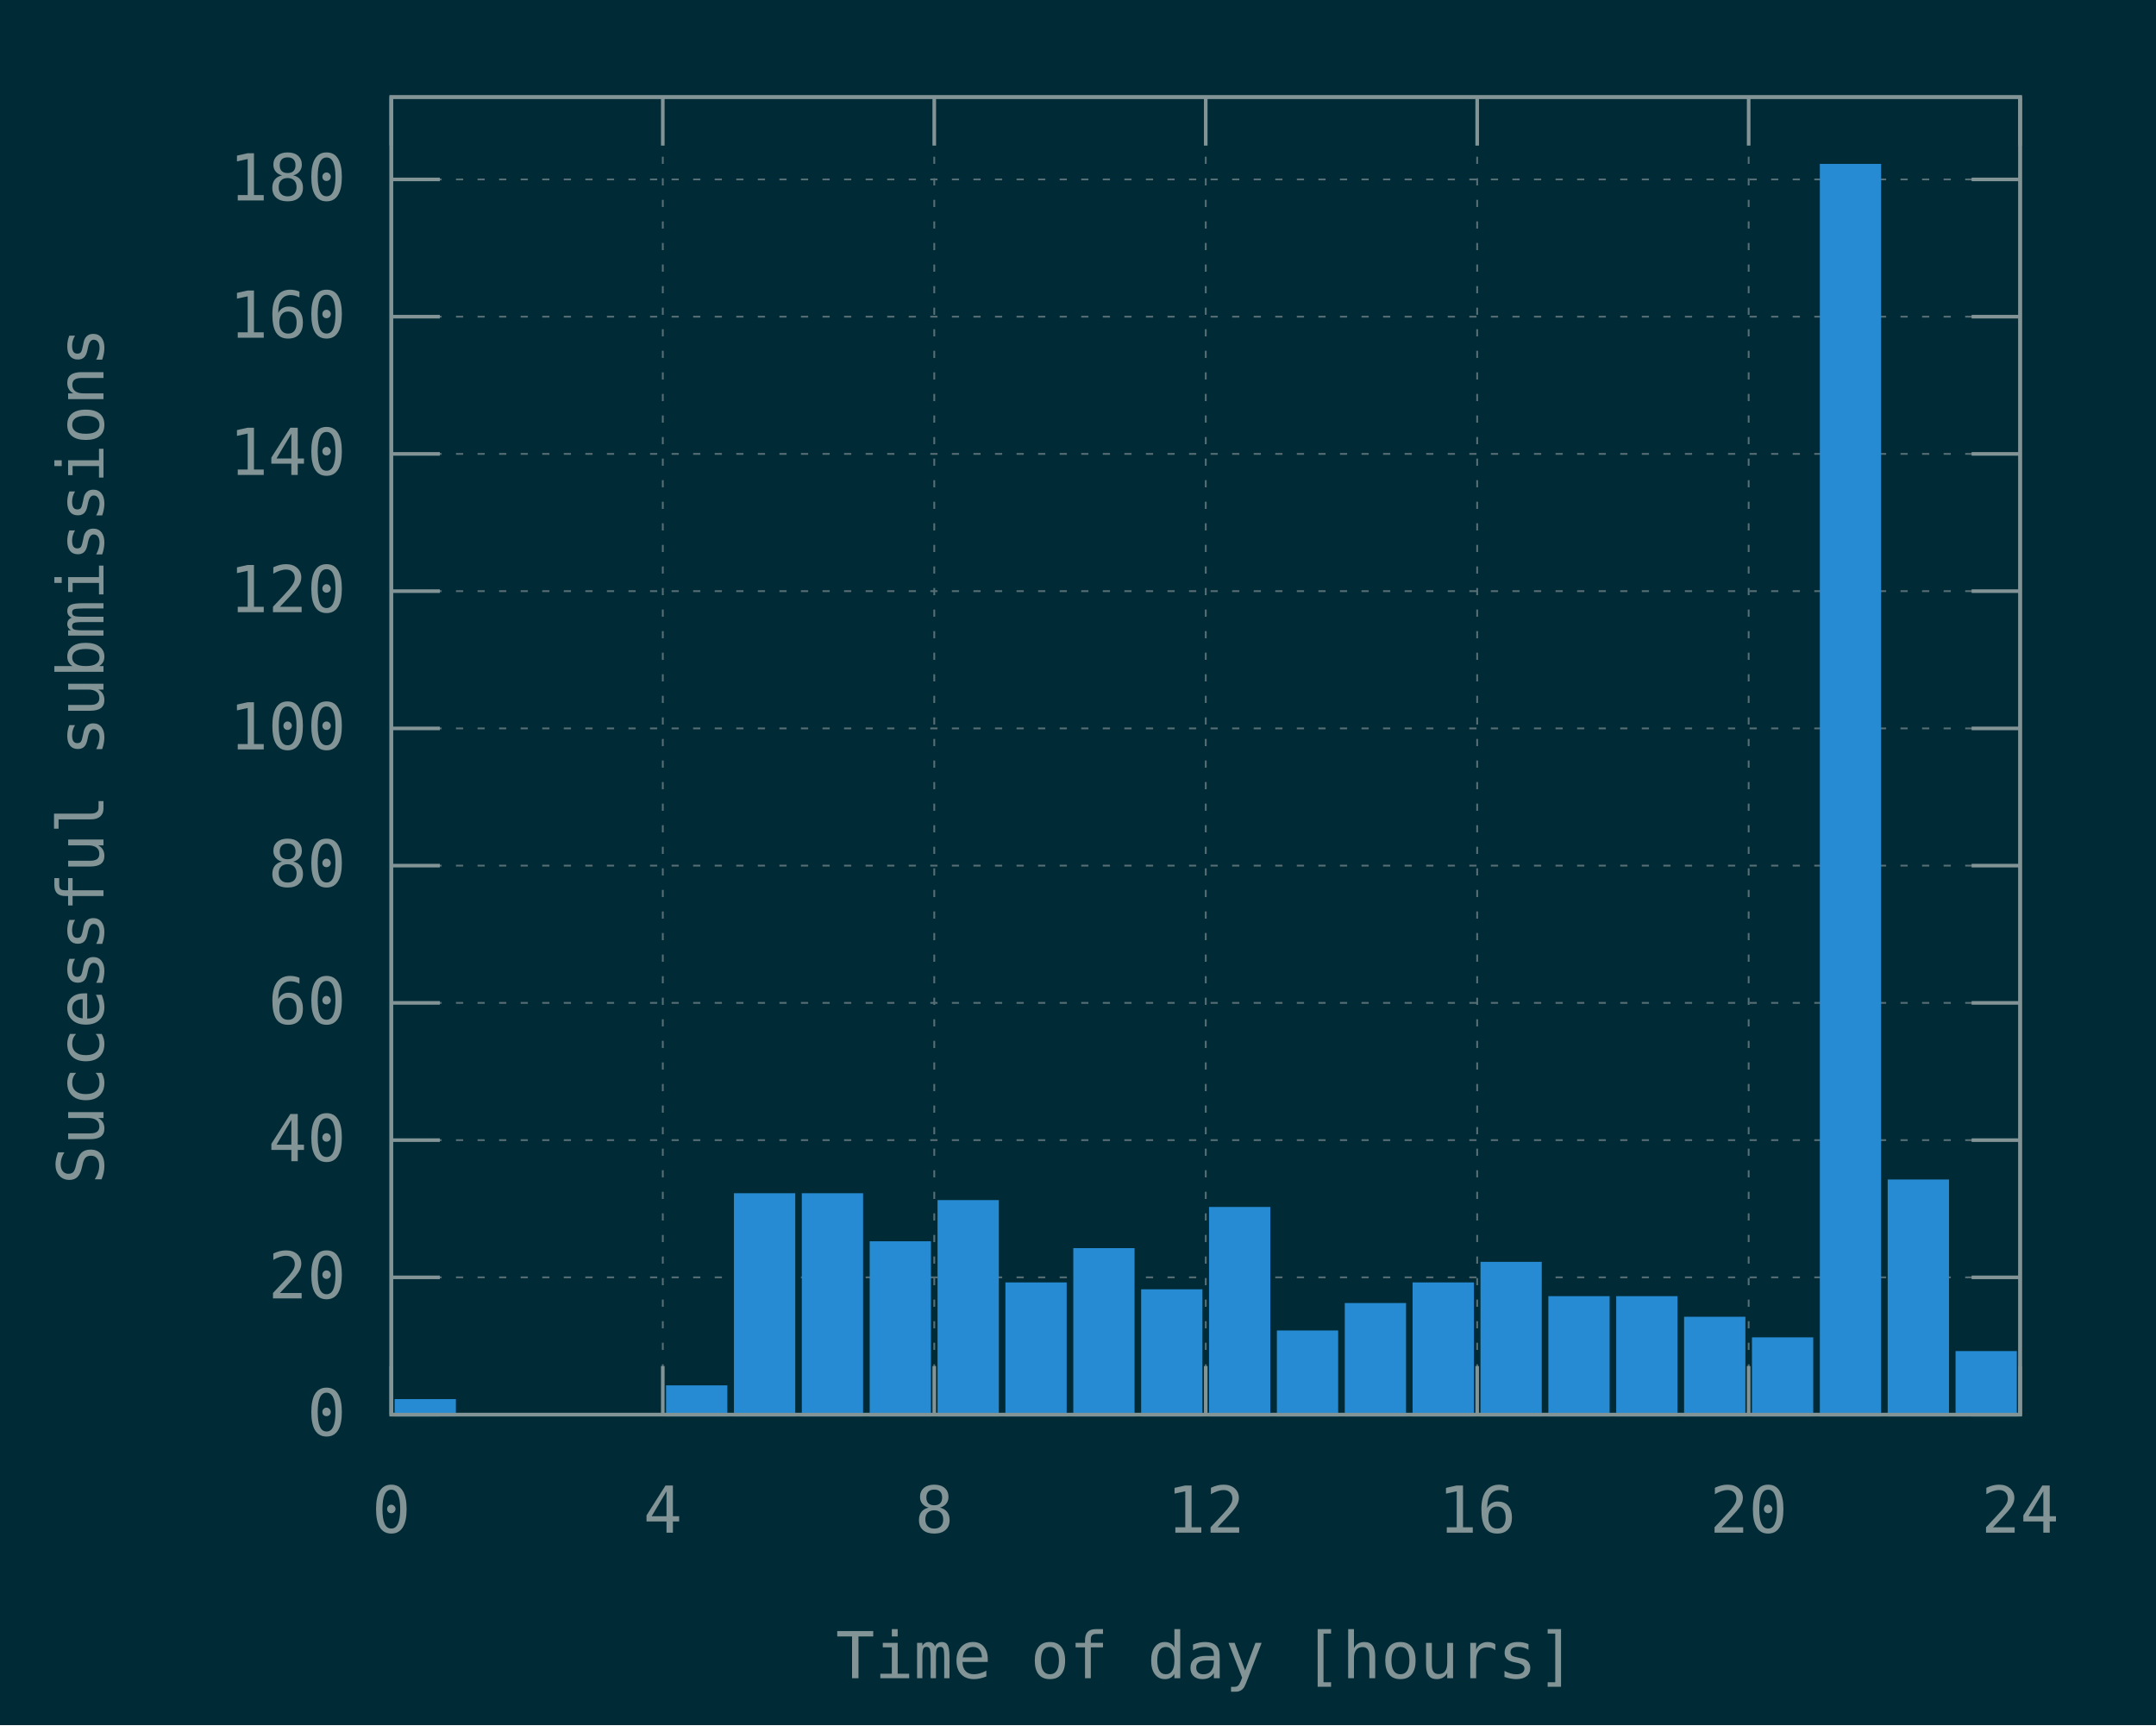
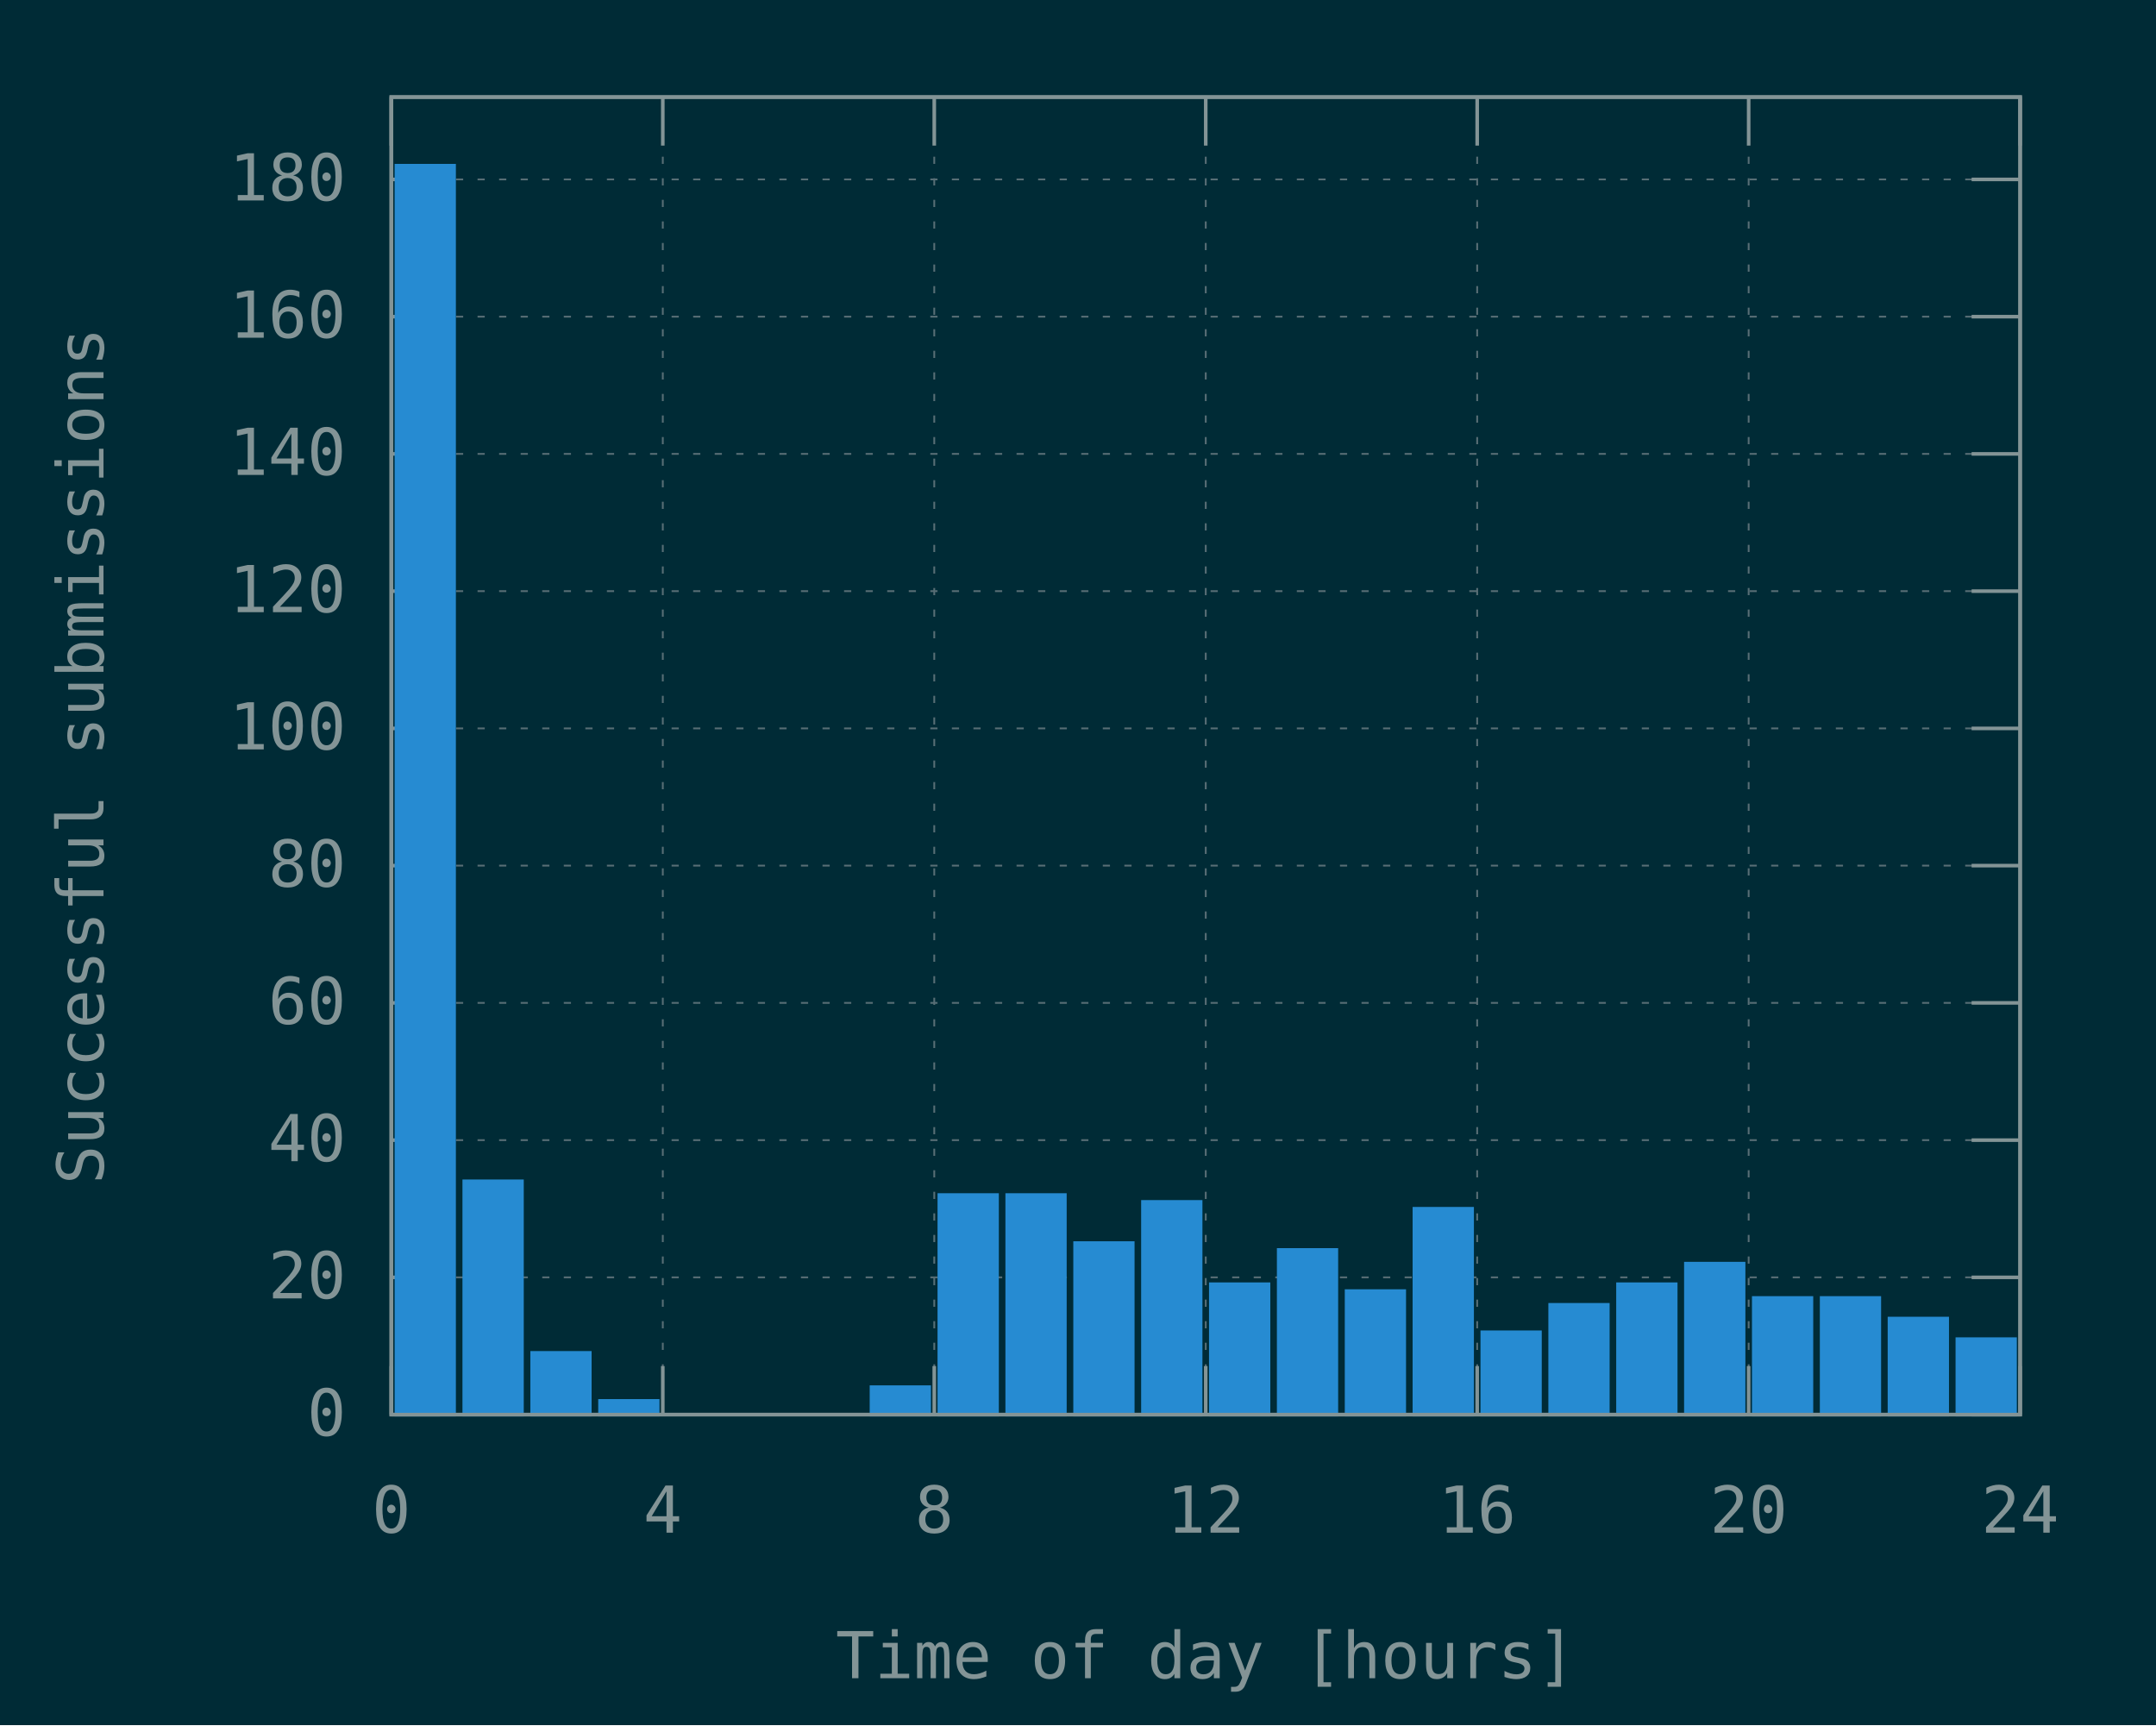
<svg xmlns="http://www.w3.org/2000/svg" xmlns:xlink="http://www.w3.org/1999/xlink" width="600" height="480" viewBox="0 0 600 480">
  <g id="gnuplot_canvas">
    <rect x="0" y="0" width="600" height="480" fill="#002b36" />
    <defs>
      <circle id="gpDot" r="0.5" stroke-width="0.5" stroke="currentColor" />
      <path id="gpPt0" stroke-width="0.148" stroke="currentColor" d="M-1,0 h2 M0,-1 v2" />
      <path id="gpPt1" stroke-width="0.148" stroke="currentColor" d="M-1,-1 L1,1 M1,-1 L-1,1" />
      <path id="gpPt2" stroke-width="0.148" stroke="currentColor" d="M-1,0 L1,0 M0,-1 L0,1 M-1,-1 L1,1 M-1,1 L1,-1" />
      <rect id="gpPt3" stroke-width="0.148" stroke="currentColor" x="-1" y="-1" width="2" height="2" />
      <rect id="gpPt4" stroke-width="0.148" stroke="currentColor" fill="currentColor" x="-1" y="-1" width="2" height="2" />
      <circle id="gpPt5" stroke-width="0.148" stroke="currentColor" cx="0" cy="0" r="1" />
      <use xlink:href="#gpPt5" id="gpPt6" fill="currentColor" stroke="none" />
      <path id="gpPt7" stroke-width="0.148" stroke="currentColor" d="M0,-1.33 L-1.33,0.67 L1.33,0.67 z" />
      <use xlink:href="#gpPt7" id="gpPt8" fill="currentColor" stroke="none" />
      <use xlink:href="#gpPt7" id="gpPt9" stroke="currentColor" transform="rotate(180)" />
      <use xlink:href="#gpPt9" id="gpPt10" fill="currentColor" stroke="none" />
      <use xlink:href="#gpPt3" id="gpPt11" stroke="currentColor" transform="rotate(45)" />
      <use xlink:href="#gpPt11" id="gpPt12" fill="currentColor" stroke="none" />
      <path id="gpPt13" stroke-width="0.148" stroke="currentColor" d="M0,1.330 L1.265,0.411 L0.782,-1.067 L-0.782,-1.076 L-1.265,0.411 z" />
      <use xlink:href="#gpPt13" id="gpPt14" fill="currentColor" stroke="none" />
      <filter id="textbox" filterUnits="objectBoundingBox" x="0" y="0" height="1" width="1">
        <feFlood flood-color="#002B36" flood-opacity="1" result="bgnd" />
        <feComposite in="SourceGraphic" in2="bgnd" operator="atop" />
      </filter>
      <filter id="greybox" filterUnits="objectBoundingBox" x="0" y="0" height="1" width="1">
        <feFlood flood-color="lightgrey" flood-opacity="1" result="grey" />
        <feComposite in="SourceGraphic" in2="grey" operator="atop" />
      </filter>
    </defs>
    <g fill="none" color="#002B36" stroke="currentColor" stroke-width="1.00" stroke-linecap="butt" stroke-linejoin="miter">
</g>
    <g fill="none" color="black" stroke="currentColor" stroke-width="1.00" stroke-linecap="butt" stroke-linejoin="miter">
</g>
    <g fill="none" color="black" stroke="rgb(131, 148, 150)" stroke-width="0.50" stroke-linecap="butt" stroke-linejoin="miter">
</g>
    <g fill="none" color="gray" stroke="currentColor" stroke-width="0.50" stroke-linecap="butt" stroke-linejoin="miter">
      <path stroke="rgb( 88, 110, 117)" stroke-dasharray="2,4" class="gridline" d="M108.90,393.60 L562.19,393.60  " />
    </g>
    <g fill="none" color="gray" stroke="rgb( 88, 110, 117)" stroke-width="1.00" stroke-linecap="butt" stroke-linejoin="miter">
</g>
    <g fill="none" color="black" stroke="currentColor" stroke-width="1.00" stroke-linecap="butt" stroke-linejoin="miter">
      <path stroke="rgb(131, 148, 150)" d="M108.90,393.60 L122.40,393.60 M562.19,393.60 L548.69,393.60  " />
      <g transform="translate(96.30,399.45)" stroke="none" fill="rgb(131,148,150)" font-family="Inconsolata" font-size="18.00" text-anchor="end">
        <text>
          <tspan font-family="Inconsolata"> 0</tspan>
        </text>
      </g>
    </g>
    <g fill="none" color="black" stroke="currentColor" stroke-width="1.00" stroke-linecap="butt" stroke-linejoin="miter">
</g>
    <g fill="none" color="black" stroke="rgb(131, 148, 150)" stroke-width="0.50" stroke-linecap="butt" stroke-linejoin="miter">
</g>
    <g fill="none" color="gray" stroke="currentColor" stroke-width="0.50" stroke-linecap="butt" stroke-linejoin="miter">
      <path stroke="rgb( 88, 110, 117)" stroke-dasharray="2,4" class="gridline" d="M108.90,355.41 L562.19,355.41  " />
    </g>
    <g fill="none" color="gray" stroke="rgb( 88, 110, 117)" stroke-width="1.00" stroke-linecap="butt" stroke-linejoin="miter">
</g>
    <g fill="none" color="black" stroke="currentColor" stroke-width="1.00" stroke-linecap="butt" stroke-linejoin="miter">
      <path stroke="rgb(131, 148, 150)" d="M108.90,355.41 L122.40,355.41 M562.19,355.41 L548.69,355.41  " />
      <g transform="translate(96.30,361.26)" stroke="none" fill="rgb(131,148,150)" font-family="Inconsolata" font-size="18.00" text-anchor="end">
        <text>
          <tspan font-family="Inconsolata"> 20</tspan>
        </text>
      </g>
    </g>
    <g fill="none" color="black" stroke="currentColor" stroke-width="1.00" stroke-linecap="butt" stroke-linejoin="miter">
</g>
    <g fill="none" color="black" stroke="rgb(131, 148, 150)" stroke-width="0.50" stroke-linecap="butt" stroke-linejoin="miter">
</g>
    <g fill="none" color="gray" stroke="currentColor" stroke-width="0.50" stroke-linecap="butt" stroke-linejoin="miter">
      <path stroke="rgb( 88, 110, 117)" stroke-dasharray="2,4" class="gridline" d="M108.90,317.23 L562.19,317.23  " />
    </g>
    <g fill="none" color="gray" stroke="rgb( 88, 110, 117)" stroke-width="1.00" stroke-linecap="butt" stroke-linejoin="miter">
</g>
    <g fill="none" color="black" stroke="currentColor" stroke-width="1.00" stroke-linecap="butt" stroke-linejoin="miter">
      <path stroke="rgb(131, 148, 150)" d="M108.90,317.23 L122.40,317.23 M562.19,317.23 L548.69,317.23  " />
      <g transform="translate(96.30,323.08)" stroke="none" fill="rgb(131,148,150)" font-family="Inconsolata" font-size="18.00" text-anchor="end">
        <text>
          <tspan font-family="Inconsolata"> 40</tspan>
        </text>
      </g>
    </g>
    <g fill="none" color="black" stroke="currentColor" stroke-width="1.00" stroke-linecap="butt" stroke-linejoin="miter">
</g>
    <g fill="none" color="black" stroke="rgb(131, 148, 150)" stroke-width="0.50" stroke-linecap="butt" stroke-linejoin="miter">
</g>
    <g fill="none" color="gray" stroke="currentColor" stroke-width="0.50" stroke-linecap="butt" stroke-linejoin="miter">
      <path stroke="rgb( 88, 110, 117)" stroke-dasharray="2,4" class="gridline" d="M108.90,279.04 L562.19,279.04  " />
    </g>
    <g fill="none" color="gray" stroke="rgb( 88, 110, 117)" stroke-width="1.00" stroke-linecap="butt" stroke-linejoin="miter">
</g>
    <g fill="none" color="black" stroke="currentColor" stroke-width="1.00" stroke-linecap="butt" stroke-linejoin="miter">
      <path stroke="rgb(131, 148, 150)" d="M108.90,279.04 L122.40,279.04 M562.19,279.04 L548.69,279.04  " />
      <g transform="translate(96.30,284.89)" stroke="none" fill="rgb(131,148,150)" font-family="Inconsolata" font-size="18.00" text-anchor="end">
        <text>
          <tspan font-family="Inconsolata"> 60</tspan>
        </text>
      </g>
    </g>
    <g fill="none" color="black" stroke="currentColor" stroke-width="1.00" stroke-linecap="butt" stroke-linejoin="miter">
</g>
    <g fill="none" color="black" stroke="rgb(131, 148, 150)" stroke-width="0.50" stroke-linecap="butt" stroke-linejoin="miter">
</g>
    <g fill="none" color="gray" stroke="currentColor" stroke-width="0.50" stroke-linecap="butt" stroke-linejoin="miter">
      <path stroke="rgb( 88, 110, 117)" stroke-dasharray="2,4" class="gridline" d="M108.90,240.85 L562.19,240.85  " />
    </g>
    <g fill="none" color="gray" stroke="rgb( 88, 110, 117)" stroke-width="1.00" stroke-linecap="butt" stroke-linejoin="miter">
</g>
    <g fill="none" color="black" stroke="currentColor" stroke-width="1.00" stroke-linecap="butt" stroke-linejoin="miter">
      <path stroke="rgb(131, 148, 150)" d="M108.90,240.85 L122.40,240.85 M562.19,240.85 L548.69,240.85  " />
      <g transform="translate(96.30,246.70)" stroke="none" fill="rgb(131,148,150)" font-family="Inconsolata" font-size="18.00" text-anchor="end">
        <text>
          <tspan font-family="Inconsolata"> 80</tspan>
        </text>
      </g>
    </g>
    <g fill="none" color="black" stroke="currentColor" stroke-width="1.00" stroke-linecap="butt" stroke-linejoin="miter">
</g>
    <g fill="none" color="black" stroke="rgb(131, 148, 150)" stroke-width="0.50" stroke-linecap="butt" stroke-linejoin="miter">
</g>
    <g fill="none" color="gray" stroke="currentColor" stroke-width="0.50" stroke-linecap="butt" stroke-linejoin="miter">
      <path stroke="rgb( 88, 110, 117)" stroke-dasharray="2,4" class="gridline" d="M108.90,202.67 L562.19,202.67  " />
    </g>
    <g fill="none" color="gray" stroke="rgb( 88, 110, 117)" stroke-width="1.00" stroke-linecap="butt" stroke-linejoin="miter">
</g>
    <g fill="none" color="black" stroke="currentColor" stroke-width="1.00" stroke-linecap="butt" stroke-linejoin="miter">
      <path stroke="rgb(131, 148, 150)" d="M108.90,202.67 L122.40,202.67 M562.19,202.67 L548.69,202.67  " />
      <g transform="translate(96.30,208.52)" stroke="none" fill="rgb(131,148,150)" font-family="Inconsolata" font-size="18.00" text-anchor="end">
        <text>
          <tspan font-family="Inconsolata"> 100</tspan>
        </text>
      </g>
    </g>
    <g fill="none" color="black" stroke="currentColor" stroke-width="1.00" stroke-linecap="butt" stroke-linejoin="miter">
</g>
    <g fill="none" color="black" stroke="rgb(131, 148, 150)" stroke-width="0.50" stroke-linecap="butt" stroke-linejoin="miter">
</g>
    <g fill="none" color="gray" stroke="currentColor" stroke-width="0.50" stroke-linecap="butt" stroke-linejoin="miter">
      <path stroke="rgb( 88, 110, 117)" stroke-dasharray="2,4" class="gridline" d="M108.90,164.48 L562.19,164.48  " />
    </g>
    <g fill="none" color="gray" stroke="rgb( 88, 110, 117)" stroke-width="1.00" stroke-linecap="butt" stroke-linejoin="miter">
</g>
    <g fill="none" color="black" stroke="currentColor" stroke-width="1.00" stroke-linecap="butt" stroke-linejoin="miter">
      <path stroke="rgb(131, 148, 150)" d="M108.90,164.48 L122.40,164.48 M562.19,164.48 L548.69,164.48  " />
      <g transform="translate(96.30,170.33)" stroke="none" fill="rgb(131,148,150)" font-family="Inconsolata" font-size="18.00" text-anchor="end">
        <text>
          <tspan font-family="Inconsolata"> 120</tspan>
        </text>
      </g>
    </g>
    <g fill="none" color="black" stroke="currentColor" stroke-width="1.00" stroke-linecap="butt" stroke-linejoin="miter">
</g>
    <g fill="none" color="black" stroke="rgb(131, 148, 150)" stroke-width="0.50" stroke-linecap="butt" stroke-linejoin="miter">
</g>
    <g fill="none" color="gray" stroke="currentColor" stroke-width="0.50" stroke-linecap="butt" stroke-linejoin="miter">
      <path stroke="rgb( 88, 110, 117)" stroke-dasharray="2,4" class="gridline" d="M108.90,126.29 L562.19,126.29  " />
    </g>
    <g fill="none" color="gray" stroke="rgb( 88, 110, 117)" stroke-width="1.00" stroke-linecap="butt" stroke-linejoin="miter">
</g>
    <g fill="none" color="black" stroke="currentColor" stroke-width="1.00" stroke-linecap="butt" stroke-linejoin="miter">
      <path stroke="rgb(131, 148, 150)" d="M108.90,126.29 L122.40,126.29 M562.19,126.29 L548.69,126.29  " />
      <g transform="translate(96.30,132.14)" stroke="none" fill="rgb(131,148,150)" font-family="Inconsolata" font-size="18.00" text-anchor="end">
        <text>
          <tspan font-family="Inconsolata"> 140</tspan>
        </text>
      </g>
    </g>
    <g fill="none" color="black" stroke="currentColor" stroke-width="1.00" stroke-linecap="butt" stroke-linejoin="miter">
</g>
    <g fill="none" color="black" stroke="rgb(131, 148, 150)" stroke-width="0.50" stroke-linecap="butt" stroke-linejoin="miter">
</g>
    <g fill="none" color="gray" stroke="currentColor" stroke-width="0.50" stroke-linecap="butt" stroke-linejoin="miter">
      <path stroke="rgb( 88, 110, 117)" stroke-dasharray="2,4" class="gridline" d="M108.90,88.11 L562.19,88.11  " />
    </g>
    <g fill="none" color="gray" stroke="rgb( 88, 110, 117)" stroke-width="1.00" stroke-linecap="butt" stroke-linejoin="miter">
</g>
    <g fill="none" color="black" stroke="currentColor" stroke-width="1.00" stroke-linecap="butt" stroke-linejoin="miter">
      <path stroke="rgb(131, 148, 150)" d="M108.90,88.11 L122.40,88.11 M562.19,88.11 L548.69,88.11  " />
      <g transform="translate(96.30,93.96)" stroke="none" fill="rgb(131,148,150)" font-family="Inconsolata" font-size="18.00" text-anchor="end">
        <text>
          <tspan font-family="Inconsolata"> 160</tspan>
        </text>
      </g>
    </g>
    <g fill="none" color="black" stroke="currentColor" stroke-width="1.00" stroke-linecap="butt" stroke-linejoin="miter">
</g>
    <g fill="none" color="black" stroke="rgb(131, 148, 150)" stroke-width="0.50" stroke-linecap="butt" stroke-linejoin="miter">
</g>
    <g fill="none" color="gray" stroke="currentColor" stroke-width="0.50" stroke-linecap="butt" stroke-linejoin="miter">
      <path stroke="rgb( 88, 110, 117)" stroke-dasharray="2,4" class="gridline" d="M108.90,49.92 L562.19,49.92  " />
    </g>
    <g fill="none" color="gray" stroke="rgb( 88, 110, 117)" stroke-width="1.00" stroke-linecap="butt" stroke-linejoin="miter">
</g>
    <g fill="none" color="black" stroke="currentColor" stroke-width="1.00" stroke-linecap="butt" stroke-linejoin="miter">
      <path stroke="rgb(131, 148, 150)" d="M108.90,49.92 L122.40,49.92 M562.19,49.92 L548.69,49.92  " />
      <g transform="translate(96.30,55.77)" stroke="none" fill="rgb(131,148,150)" font-family="Inconsolata" font-size="18.00" text-anchor="end">
        <text>
          <tspan font-family="Inconsolata"> 180</tspan>
        </text>
      </g>
    </g>
    <g fill="none" color="black" stroke="currentColor" stroke-width="1.00" stroke-linecap="butt" stroke-linejoin="miter">
</g>
    <g fill="none" color="black" stroke="rgb(131, 148, 150)" stroke-width="0.50" stroke-linecap="butt" stroke-linejoin="miter">
</g>
    <g fill="none" color="gray" stroke="currentColor" stroke-width="0.50" stroke-linecap="butt" stroke-linejoin="miter">
      <path stroke="rgb( 88, 110, 117)" stroke-dasharray="2,4" class="gridline" d="M108.90,393.60 L108.90,27.01  " />
    </g>
    <g fill="none" color="gray" stroke="rgb( 88, 110, 117)" stroke-width="1.00" stroke-linecap="butt" stroke-linejoin="miter">
</g>
    <g fill="none" color="black" stroke="currentColor" stroke-width="1.00" stroke-linecap="butt" stroke-linejoin="miter">
      <path stroke="rgb(131, 148, 150)" d="M108.90,393.60 L108.90,380.10 M108.90,27.01 L108.90,40.51  " />
      <g transform="translate(108.90,426.45)" stroke="none" fill="rgb(131,148,150)" font-family="Inconsolata" font-size="18.00" text-anchor="middle">
        <text>
          <tspan font-family="Inconsolata"> 0</tspan>
        </text>
      </g>
    </g>
    <g fill="none" color="black" stroke="currentColor" stroke-width="1.00" stroke-linecap="butt" stroke-linejoin="miter">
</g>
    <g fill="none" color="black" stroke="rgb(131, 148, 150)" stroke-width="0.50" stroke-linecap="butt" stroke-linejoin="miter">
</g>
    <g fill="none" color="gray" stroke="currentColor" stroke-width="0.50" stroke-linecap="butt" stroke-linejoin="miter">
      <path stroke="rgb( 88, 110, 117)" stroke-dasharray="2,4" class="gridline" d="M184.45,393.60 L184.45,27.01  " />
    </g>
    <g fill="none" color="gray" stroke="rgb( 88, 110, 117)" stroke-width="1.00" stroke-linecap="butt" stroke-linejoin="miter">
</g>
    <g fill="none" color="black" stroke="currentColor" stroke-width="1.00" stroke-linecap="butt" stroke-linejoin="miter">
      <path stroke="rgb(131, 148, 150)" d="M184.45,393.60 L184.45,380.10 M184.45,27.01 L184.45,40.51  " />
      <g transform="translate(184.45,426.45)" stroke="none" fill="rgb(131,148,150)" font-family="Inconsolata" font-size="18.00" text-anchor="middle">
        <text>
          <tspan font-family="Inconsolata"> 4</tspan>
        </text>
      </g>
    </g>
    <g fill="none" color="black" stroke="currentColor" stroke-width="1.00" stroke-linecap="butt" stroke-linejoin="miter">
</g>
    <g fill="none" color="black" stroke="rgb(131, 148, 150)" stroke-width="0.50" stroke-linecap="butt" stroke-linejoin="miter">
</g>
    <g fill="none" color="gray" stroke="currentColor" stroke-width="0.50" stroke-linecap="butt" stroke-linejoin="miter">
      <path stroke="rgb( 88, 110, 117)" stroke-dasharray="2,4" class="gridline" d="M260.00,393.60 L260.00,27.01  " />
    </g>
    <g fill="none" color="gray" stroke="rgb( 88, 110, 117)" stroke-width="1.00" stroke-linecap="butt" stroke-linejoin="miter">
</g>
    <g fill="none" color="black" stroke="currentColor" stroke-width="1.00" stroke-linecap="butt" stroke-linejoin="miter">
      <path stroke="rgb(131, 148, 150)" d="M260.00,393.60 L260.00,380.10 M260.00,27.01 L260.00,40.51  " />
      <g transform="translate(260.00,426.45)" stroke="none" fill="rgb(131,148,150)" font-family="Inconsolata" font-size="18.00" text-anchor="middle">
        <text>
          <tspan font-family="Inconsolata"> 8</tspan>
        </text>
      </g>
    </g>
    <g fill="none" color="black" stroke="currentColor" stroke-width="1.00" stroke-linecap="butt" stroke-linejoin="miter">
</g>
    <g fill="none" color="black" stroke="rgb(131, 148, 150)" stroke-width="0.50" stroke-linecap="butt" stroke-linejoin="miter">
</g>
    <g fill="none" color="gray" stroke="currentColor" stroke-width="0.50" stroke-linecap="butt" stroke-linejoin="miter">
      <path stroke="rgb( 88, 110, 117)" stroke-dasharray="2,4" class="gridline" d="M335.55,393.60 L335.55,27.01  " />
    </g>
    <g fill="none" color="gray" stroke="rgb( 88, 110, 117)" stroke-width="1.00" stroke-linecap="butt" stroke-linejoin="miter">
</g>
    <g fill="none" color="black" stroke="currentColor" stroke-width="1.00" stroke-linecap="butt" stroke-linejoin="miter">
      <path stroke="rgb(131, 148, 150)" d="M335.55,393.60 L335.55,380.10 M335.55,27.01 L335.55,40.51  " />
      <g transform="translate(335.55,426.45)" stroke="none" fill="rgb(131,148,150)" font-family="Inconsolata" font-size="18.00" text-anchor="middle">
        <text>
          <tspan font-family="Inconsolata"> 12</tspan>
        </text>
      </g>
    </g>
    <g fill="none" color="black" stroke="currentColor" stroke-width="1.00" stroke-linecap="butt" stroke-linejoin="miter">
</g>
    <g fill="none" color="black" stroke="rgb(131, 148, 150)" stroke-width="0.50" stroke-linecap="butt" stroke-linejoin="miter">
</g>
    <g fill="none" color="gray" stroke="currentColor" stroke-width="0.50" stroke-linecap="butt" stroke-linejoin="miter">
      <path stroke="rgb( 88, 110, 117)" stroke-dasharray="2,4" class="gridline" d="M411.09,393.60 L411.09,27.01  " />
    </g>
    <g fill="none" color="gray" stroke="rgb( 88, 110, 117)" stroke-width="1.00" stroke-linecap="butt" stroke-linejoin="miter">
</g>
    <g fill="none" color="black" stroke="currentColor" stroke-width="1.00" stroke-linecap="butt" stroke-linejoin="miter">
      <path stroke="rgb(131, 148, 150)" d="M411.09,393.60 L411.09,380.10 M411.09,27.01 L411.09,40.51  " />
      <g transform="translate(411.09,426.45)" stroke="none" fill="rgb(131,148,150)" font-family="Inconsolata" font-size="18.00" text-anchor="middle">
        <text>
          <tspan font-family="Inconsolata"> 16</tspan>
        </text>
      </g>
    </g>
    <g fill="none" color="black" stroke="currentColor" stroke-width="1.00" stroke-linecap="butt" stroke-linejoin="miter">
</g>
    <g fill="none" color="black" stroke="rgb(131, 148, 150)" stroke-width="0.50" stroke-linecap="butt" stroke-linejoin="miter">
</g>
    <g fill="none" color="gray" stroke="currentColor" stroke-width="0.50" stroke-linecap="butt" stroke-linejoin="miter">
      <path stroke="rgb( 88, 110, 117)" stroke-dasharray="2,4" class="gridline" d="M486.64,393.60 L486.64,40.51 L486.64,27.01  " />
    </g>
    <g fill="none" color="gray" stroke="rgb( 88, 110, 117)" stroke-width="1.00" stroke-linecap="butt" stroke-linejoin="miter">
</g>
    <g fill="none" color="black" stroke="currentColor" stroke-width="1.00" stroke-linecap="butt" stroke-linejoin="miter">
      <path stroke="rgb(131, 148, 150)" d="M486.64,393.60 L486.64,380.10 M486.64,27.01 L486.64,40.51  " />
      <g transform="translate(486.64,426.45)" stroke="none" fill="rgb(131,148,150)" font-family="Inconsolata" font-size="18.00" text-anchor="middle">
        <text>
          <tspan font-family="Inconsolata"> 20</tspan>
        </text>
      </g>
    </g>
    <g fill="none" color="black" stroke="currentColor" stroke-width="1.00" stroke-linecap="butt" stroke-linejoin="miter">
</g>
    <g fill="none" color="black" stroke="rgb(131, 148, 150)" stroke-width="0.50" stroke-linecap="butt" stroke-linejoin="miter">
</g>
    <g fill="none" color="gray" stroke="currentColor" stroke-width="0.50" stroke-linecap="butt" stroke-linejoin="miter">
      <path stroke="rgb( 88, 110, 117)" stroke-dasharray="2,4" class="gridline" d="M562.19,393.60 L562.19,27.01  " />
    </g>
    <g fill="none" color="gray" stroke="rgb( 88, 110, 117)" stroke-width="1.00" stroke-linecap="butt" stroke-linejoin="miter">
</g>
    <g fill="none" color="black" stroke="currentColor" stroke-width="1.00" stroke-linecap="butt" stroke-linejoin="miter">
      <path stroke="rgb(131, 148, 150)" d="M562.19,393.60 L562.19,380.10 M562.19,27.01 L562.19,40.51  " />
      <g transform="translate(562.19,426.45)" stroke="none" fill="rgb(131,148,150)" font-family="Inconsolata" font-size="18.00" text-anchor="middle">
        <text>
          <tspan font-family="Inconsolata"> 24</tspan>
        </text>
      </g>
    </g>
    <g fill="none" color="black" stroke="currentColor" stroke-width="1.00" stroke-linecap="butt" stroke-linejoin="miter">
</g>
    <g fill="none" color="black" stroke="currentColor" stroke-width="1.00" stroke-linecap="butt" stroke-linejoin="miter">
      <path stroke="rgb(131, 148, 150)" d="M108.90,27.01 L108.90,393.60 L562.19,393.60 L562.19,27.01 L108.90,27.01 Z  " />
    </g>
    <g fill="none" color="black" stroke="currentColor" stroke-width="1.00" stroke-linecap="butt" stroke-linejoin="miter">
      <g transform="translate(28.80,210.31) rotate(270)" stroke="none" fill="rgb(131,148,150)" font-family="Inconsolata" font-size="18.00" text-anchor="middle">
        <text>
          <tspan font-family="Inconsolata">Successful submissions</tspan>
        </text>
      </g>
    </g>
    <g fill="none" color="black" stroke="currentColor" stroke-width="1.00" stroke-linecap="butt" stroke-linejoin="miter">
      <g transform="translate(335.54,466.95)" stroke="none" fill="rgb(131,148,150)" font-family="Inconsolata" font-size="18.00" text-anchor="middle">
        <text>
          <tspan font-family="Inconsolata">Time of day [hours]</tspan>
        </text>
      </g>
    </g>
    <g fill="none" color="black" stroke="currentColor" stroke-width="1.00" stroke-linecap="butt" stroke-linejoin="miter">
</g>
    <g id="gnuplot_plot_1">
      <g fill="none" color="black" stroke="currentColor" stroke-width="1.00" stroke-linecap="butt" stroke-linejoin="miter">
        <g stroke="none" shape-rendering="crispEdges">
-           <polygon fill="rgb( 38, 139, 210)" points="110.32,393.60 126.38,393.60 126.38,389.77 110.32,389.77 " />
-         </g>
-         <path stroke="rgb( 38, 139, 210)" d="M110.32,393.60 L110.32,389.78 L126.37,389.78 L126.37,393.60 L110.32,393.60 Z  " />
-         <g stroke="none" shape-rendering="crispEdges">
-           <polygon fill="rgb( 38, 139, 210)" points="185.86,393.60 201.93,393.60 201.93,385.95 185.86,385.95 " />
-         </g>
-         <path stroke="rgb( 38, 139, 210)" d="M185.86,393.60 L185.86,385.96 L201.92,385.96 L201.92,393.60 L185.86,393.60 Z  " />
-         <g stroke="none" shape-rendering="crispEdges">
-           <polygon fill="rgb( 38, 139, 210)" points="204.75,393.60 220.82,393.60 220.82,332.49 204.75,332.49 " />
-         </g>
-         <path stroke="rgb( 38, 139, 210)" d="M204.75,393.60 L204.75,332.50 L220.81,332.50 L220.81,393.60 L204.75,393.60 Z  " />
-         <g stroke="none" shape-rendering="crispEdges">
-           <polygon fill="rgb( 38, 139, 210)" points="223.64,393.60 239.70,393.60 239.70,332.49 223.64,332.49 " />
-         </g>
-         <path stroke="rgb( 38, 139, 210)" d="M223.64,393.60 L223.64,332.50 L239.69,332.50 L239.69,393.60 L223.64,393.60 Z  " />
-         <g stroke="none" shape-rendering="crispEdges">
-           <polygon fill="rgb( 38, 139, 210)" points="242.53,393.60 258.59,393.60 258.59,345.86 242.53,345.86 " />
-         </g>
-         <path stroke="rgb( 38, 139, 210)" d="M242.53,393.60 L242.53,345.87 L258.58,345.87 L258.58,393.60 L242.53,393.60 Z  " />
-         <g stroke="none" shape-rendering="crispEdges">
-           <polygon fill="rgb( 38, 139, 210)" points="261.41,393.60 277.48,393.60 277.48,334.40 261.41,334.40 " />
-         </g>
-         <path stroke="rgb( 38, 139, 210)" d="M261.41,393.60 L261.41,334.41 L277.47,334.41 L277.47,393.60 L261.41,393.60 Z  " />
-         <g stroke="none" shape-rendering="crispEdges">
-           <polygon fill="rgb( 38, 139, 210)" points="280.30,393.60 296.36,393.60 296.36,357.31 280.30,357.31 " />
-         </g>
-         <path stroke="rgb( 38, 139, 210)" d="M280.30,393.60 L280.30,357.32 L296.35,357.32 L296.35,393.60 L280.30,393.60 Z  " />
-         <g stroke="none" shape-rendering="crispEdges">
-           <polygon fill="rgb( 38, 139, 210)" points="299.19,393.60 315.25,393.60 315.25,347.77 299.19,347.77 " />
-         </g>
-         <path stroke="rgb( 38, 139, 210)" d="M299.19,393.60 L299.19,347.78 L315.24,347.78 L315.24,393.60 L299.19,393.60 Z  " />
-         <g stroke="none" shape-rendering="crispEdges">
-           <polygon fill="rgb( 38, 139, 210)" points="318.07,393.60 334.14,393.60 334.14,359.22 318.07,359.22 " />
-         </g>
-         <path stroke="rgb( 38, 139, 210)" d="M318.07,393.60 L318.07,359.23 L334.13,359.23 L334.13,393.60 L318.07,393.60 Z  " />
-         <g stroke="none" shape-rendering="crispEdges">
-           <polygon fill="rgb( 38, 139, 210)" points="336.96,393.60 353.03,393.60 353.03,336.31 336.96,336.31 " />
-         </g>
-         <path stroke="rgb( 38, 139, 210)" d="M336.96,393.60 L336.96,336.32 L353.02,336.32 L353.02,393.60 L336.96,393.60 Z  " />
-         <g stroke="none" shape-rendering="crispEdges">
-           <polygon fill="rgb( 38, 139, 210)" points="355.85,393.60 371.91,393.60 371.91,370.68 355.85,370.68 " />
-         </g>
-         <path stroke="rgb( 38, 139, 210)" d="M355.85,393.60 L355.85,370.69 L371.90,370.69 L371.90,393.60 L355.85,393.60 Z  " />
-         <g stroke="none" shape-rendering="crispEdges">
-           <polygon fill="rgb( 38, 139, 210)" points="374.74,393.60 390.80,393.60 390.80,363.04 374.74,363.04 " />
-         </g>
-         <path stroke="rgb( 38, 139, 210)" d="M374.74,393.60 L374.74,363.05 L390.79,363.05 L390.79,393.60 L374.74,393.60 Z  " />
-         <g stroke="none" shape-rendering="crispEdges">
-           <polygon fill="rgb( 38, 139, 210)" points="393.62,393.60 409.69,393.60 409.69,357.31 393.62,357.31 " />
-         </g>
-         <path stroke="rgb( 38, 139, 210)" d="M393.62,393.60 L393.62,357.32 L409.68,357.32 L409.68,393.60 L393.62,393.60 Z  " />
-         <g stroke="none" shape-rendering="crispEdges">
-           <polygon fill="rgb( 38, 139, 210)" points="412.51,393.60 428.57,393.60 428.57,351.58 412.51,351.58 " />
-         </g>
-         <path stroke="rgb( 38, 139, 210)" d="M412.51,393.60 L412.51,351.59 L428.56,351.59 L428.56,393.60 L412.51,393.60 Z  " />
-         <g stroke="none" shape-rendering="crispEdges">
-           <polygon fill="rgb( 38, 139, 210)" points="431.40,393.60 447.46,393.60 447.46,361.13 431.40,361.13 " />
-         </g>
-         <path stroke="rgb( 38, 139, 210)" d="M431.40,393.60 L431.40,361.14 L447.45,361.14 L447.45,393.60 L431.40,393.60 Z  " />
-         <g stroke="none" shape-rendering="crispEdges">
-           <polygon fill="rgb( 38, 139, 210)" points="450.28,393.60 466.35,393.60 466.35,361.13 450.28,361.13 " />
-         </g>
-         <path stroke="rgb( 38, 139, 210)" d="M450.28,393.60 L450.28,361.14 L466.34,361.14 L466.34,393.60 L450.28,393.60 Z  " />
-         <g stroke="none" shape-rendering="crispEdges">
-           <polygon fill="rgb( 38, 139, 210)" points="469.17,393.60 485.24,393.60 485.24,366.86 469.17,366.86 " />
-         </g>
-         <path stroke="rgb( 38, 139, 210)" d="M469.17,393.60 L469.17,366.87 L485.23,366.87 L485.23,393.60 L469.17,393.60 Z  " />
-         <g stroke="none" shape-rendering="crispEdges">
-           <polygon fill="rgb( 38, 139, 210)" points="488.06,393.60 504.12,393.60 504.12,372.59 488.06,372.59 " />
-         </g>
-         <path stroke="rgb( 38, 139, 210)" d="M488.06,393.60 L488.06,372.60 L504.11,372.60 L504.11,393.60 L488.06,393.60 Z  " />
-         <g stroke="none" shape-rendering="crispEdges">
-           <polygon fill="rgb( 38, 139, 210)" points="506.95,393.60 523.01,393.60 523.01,46.09 506.95,46.09 " />
-         </g>
-         <path stroke="rgb( 38, 139, 210)" d="M506.95,393.60 L506.95,46.10 L523.00,46.10 L523.00,393.60 L506.95,393.60 Z  " />
-         <g stroke="none" shape-rendering="crispEdges">
-           <polygon fill="rgb( 38, 139, 210)" points="525.83,393.60 541.90,393.60 541.90,328.67 525.83,328.67 " />
-         </g>
-         <path stroke="rgb( 38, 139, 210)" d="M525.83,393.60 L525.83,328.68 L541.89,328.68 L541.89,393.60 L525.83,393.60 Z  " />
-         <g stroke="none" shape-rendering="crispEdges">
-           <polygon fill="rgb( 38, 139, 210)" points="544.72,393.60 560.78,393.60 560.78,376.41 544.72,376.41 " />
-         </g>
-         <path stroke="rgb( 38, 139, 210)" d="M544.72,393.60 L544.72,376.42 L560.77,376.42 L560.77,393.60 L544.72,393.60 Z  " />
+           <polygon fill="rgb( 38, 139, 210)" points="110.32,393.60 126.38,393.60 126.38,46.09 110.32,46.09 " />
+         </g>
+         <path stroke="rgb( 38, 139, 210)" d="M110.32,393.60 L110.32,46.10 L126.37,46.10 L126.37,393.60 L110.32,393.60 Z  " />
+         <g stroke="none" shape-rendering="crispEdges">
+           <polygon fill="rgb( 38, 139, 210)" points="129.20,393.60 145.27,393.60 145.27,328.67 129.20,328.67 " />
+         </g>
+         <path stroke="rgb( 38, 139, 210)" d="M129.20,393.60 L129.20,328.68 L145.26,328.68 L145.26,393.60 L129.20,393.60 Z  " />
+         <g stroke="none" shape-rendering="crispEdges">
+           <polygon fill="rgb( 38, 139, 210)" points="148.09,393.60 164.15,393.60 164.15,376.41 148.09,376.41 " />
+         </g>
+         <path stroke="rgb( 38, 139, 210)" d="M148.09,393.60 L148.09,376.42 L164.14,376.42 L164.14,393.60 L148.09,393.60 Z  " />
+         <g stroke="none" shape-rendering="crispEdges">
+           <polygon fill="rgb( 38, 139, 210)" points="166.98,393.60 183.04,393.60 183.04,389.77 166.98,389.77 " />
+         </g>
+         <path stroke="rgb( 38, 139, 210)" d="M166.98,393.60 L166.98,389.78 L183.03,389.78 L183.03,393.60 L166.98,393.60 Z  " />
+         <g stroke="none" shape-rendering="crispEdges">
+           <polygon fill="rgb( 38, 139, 210)" points="242.53,393.60 258.59,393.60 258.59,385.95 242.53,385.95 " />
+         </g>
+         <path stroke="rgb( 38, 139, 210)" d="M242.53,393.60 L242.53,385.96 L258.58,385.96 L258.58,393.60 L242.53,393.60 Z  " />
+         <g stroke="none" shape-rendering="crispEdges">
+           <polygon fill="rgb( 38, 139, 210)" points="261.41,393.60 277.48,393.60 277.48,332.49 261.41,332.49 " />
+         </g>
+         <path stroke="rgb( 38, 139, 210)" d="M261.41,393.60 L261.41,332.50 L277.47,332.50 L277.47,393.60 L261.41,393.60 Z  " />
+         <g stroke="none" shape-rendering="crispEdges">
+           <polygon fill="rgb( 38, 139, 210)" points="280.30,393.60 296.36,393.60 296.36,332.49 280.30,332.49 " />
+         </g>
+         <path stroke="rgb( 38, 139, 210)" d="M280.30,393.60 L280.30,332.50 L296.35,332.50 L296.35,393.60 L280.30,393.60 Z  " />
+         <g stroke="none" shape-rendering="crispEdges">
+           <polygon fill="rgb( 38, 139, 210)" points="299.19,393.60 315.25,393.60 315.25,345.86 299.19,345.86 " />
+         </g>
+         <path stroke="rgb( 38, 139, 210)" d="M299.19,393.60 L299.19,345.87 L315.24,345.87 L315.24,393.60 L299.19,393.60 Z  " />
+         <g stroke="none" shape-rendering="crispEdges">
+           <polygon fill="rgb( 38, 139, 210)" points="318.07,393.60 334.14,393.60 334.14,334.40 318.07,334.40 " />
+         </g>
+         <path stroke="rgb( 38, 139, 210)" d="M318.07,393.60 L318.07,334.41 L334.13,334.41 L334.13,393.60 L318.07,393.60 Z  " />
+         <g stroke="none" shape-rendering="crispEdges">
+           <polygon fill="rgb( 38, 139, 210)" points="336.96,393.60 353.03,393.60 353.03,357.31 336.96,357.31 " />
+         </g>
+         <path stroke="rgb( 38, 139, 210)" d="M336.96,393.60 L336.96,357.32 L353.02,357.32 L353.02,393.60 L336.96,393.60 Z  " />
+         <g stroke="none" shape-rendering="crispEdges">
+           <polygon fill="rgb( 38, 139, 210)" points="355.85,393.60 371.91,393.60 371.91,347.77 355.85,347.77 " />
+         </g>
+         <path stroke="rgb( 38, 139, 210)" d="M355.85,393.60 L355.85,347.78 L371.90,347.78 L371.90,393.60 L355.85,393.60 Z  " />
+         <g stroke="none" shape-rendering="crispEdges">
+           <polygon fill="rgb( 38, 139, 210)" points="374.74,393.60 390.80,393.60 390.80,359.22 374.74,359.22 " />
+         </g>
+         <path stroke="rgb( 38, 139, 210)" d="M374.74,393.60 L374.74,359.23 L390.79,359.23 L390.79,393.60 L374.74,393.60 Z  " />
+         <g stroke="none" shape-rendering="crispEdges">
+           <polygon fill="rgb( 38, 139, 210)" points="393.62,393.60 409.69,393.60 409.69,336.31 393.62,336.31 " />
+         </g>
+         <path stroke="rgb( 38, 139, 210)" d="M393.62,393.60 L393.62,336.32 L409.68,336.32 L409.68,393.60 L393.62,393.60 Z  " />
+         <g stroke="none" shape-rendering="crispEdges">
+           <polygon fill="rgb( 38, 139, 210)" points="412.51,393.60 428.57,393.60 428.57,370.68 412.51,370.68 " />
+         </g>
+         <path stroke="rgb( 38, 139, 210)" d="M412.51,393.60 L412.51,370.69 L428.56,370.69 L428.56,393.60 L412.51,393.60 Z  " />
+         <g stroke="none" shape-rendering="crispEdges">
+           <polygon fill="rgb( 38, 139, 210)" points="431.40,393.60 447.46,393.60 447.46,363.04 431.40,363.04 " />
+         </g>
+         <path stroke="rgb( 38, 139, 210)" d="M431.40,393.60 L431.40,363.05 L447.45,363.05 L447.45,393.60 L431.40,393.60 Z  " />
+         <g stroke="none" shape-rendering="crispEdges">
+           <polygon fill="rgb( 38, 139, 210)" points="450.28,393.60 466.35,393.60 466.35,357.31 450.28,357.31 " />
+         </g>
+         <path stroke="rgb( 38, 139, 210)" d="M450.28,393.60 L450.28,357.32 L466.34,357.32 L466.34,393.60 L450.28,393.60 Z  " />
+         <g stroke="none" shape-rendering="crispEdges">
+           <polygon fill="rgb( 38, 139, 210)" points="469.17,393.60 485.24,393.60 485.24,351.58 469.17,351.58 " />
+         </g>
+         <path stroke="rgb( 38, 139, 210)" d="M469.17,393.60 L469.17,351.59 L485.23,351.59 L485.23,393.60 L469.17,393.60 Z  " />
+         <g stroke="none" shape-rendering="crispEdges">
+           <polygon fill="rgb( 38, 139, 210)" points="488.06,393.60 504.12,393.60 504.12,361.13 488.06,361.13 " />
+         </g>
+         <path stroke="rgb( 38, 139, 210)" d="M488.06,393.60 L488.06,361.14 L504.11,361.14 L504.11,393.60 L488.06,393.60 Z  " />
+         <g stroke="none" shape-rendering="crispEdges">
+           <polygon fill="rgb( 38, 139, 210)" points="506.95,393.60 523.01,393.60 523.01,361.13 506.95,361.13 " />
+         </g>
+         <path stroke="rgb( 38, 139, 210)" d="M506.95,393.60 L506.95,361.14 L523.00,361.14 L523.00,393.60 L506.95,393.60 Z  " />
+         <g stroke="none" shape-rendering="crispEdges">
+           <polygon fill="rgb( 38, 139, 210)" points="525.83,393.60 541.90,393.60 541.90,366.86 525.83,366.86 " />
+         </g>
+         <path stroke="rgb( 38, 139, 210)" d="M525.83,393.60 L525.83,366.87 L541.89,366.87 L541.89,393.60 L525.83,393.60 Z  " />
+         <g stroke="none" shape-rendering="crispEdges">
+           <polygon fill="rgb( 38, 139, 210)" points="544.72,393.60 560.78,393.60 560.78,372.59 544.72,372.59 " />
+         </g>
+         <path stroke="rgb( 38, 139, 210)" d="M544.72,393.60 L544.72,372.60 L560.77,372.60 L560.77,393.60 L544.72,393.60 Z  " />
      </g>
    </g>
    <g fill="none" color="#002B36" stroke="rgb( 38, 139, 210)" stroke-width="2.00" stroke-linecap="butt" stroke-linejoin="miter">
</g>
    <g fill="none" color="black" stroke="currentColor" stroke-width="2.00" stroke-linecap="butt" stroke-linejoin="miter">
</g>
    <g fill="none" color="black" stroke="black" stroke-width="1.00" stroke-linecap="butt" stroke-linejoin="miter">
</g>
    <g fill="none" color="black" stroke="currentColor" stroke-width="1.00" stroke-linecap="butt" stroke-linejoin="miter">
      <path stroke="rgb(131, 148, 150)" d="M108.90,27.01 L108.90,393.60 L562.19,393.60 L562.19,27.01 L108.90,27.01 Z  " />
    </g>
    <g fill="none" color="black" stroke="currentColor" stroke-width="1.00" stroke-linecap="butt" stroke-linejoin="miter">
</g>
  </g>
</svg>
